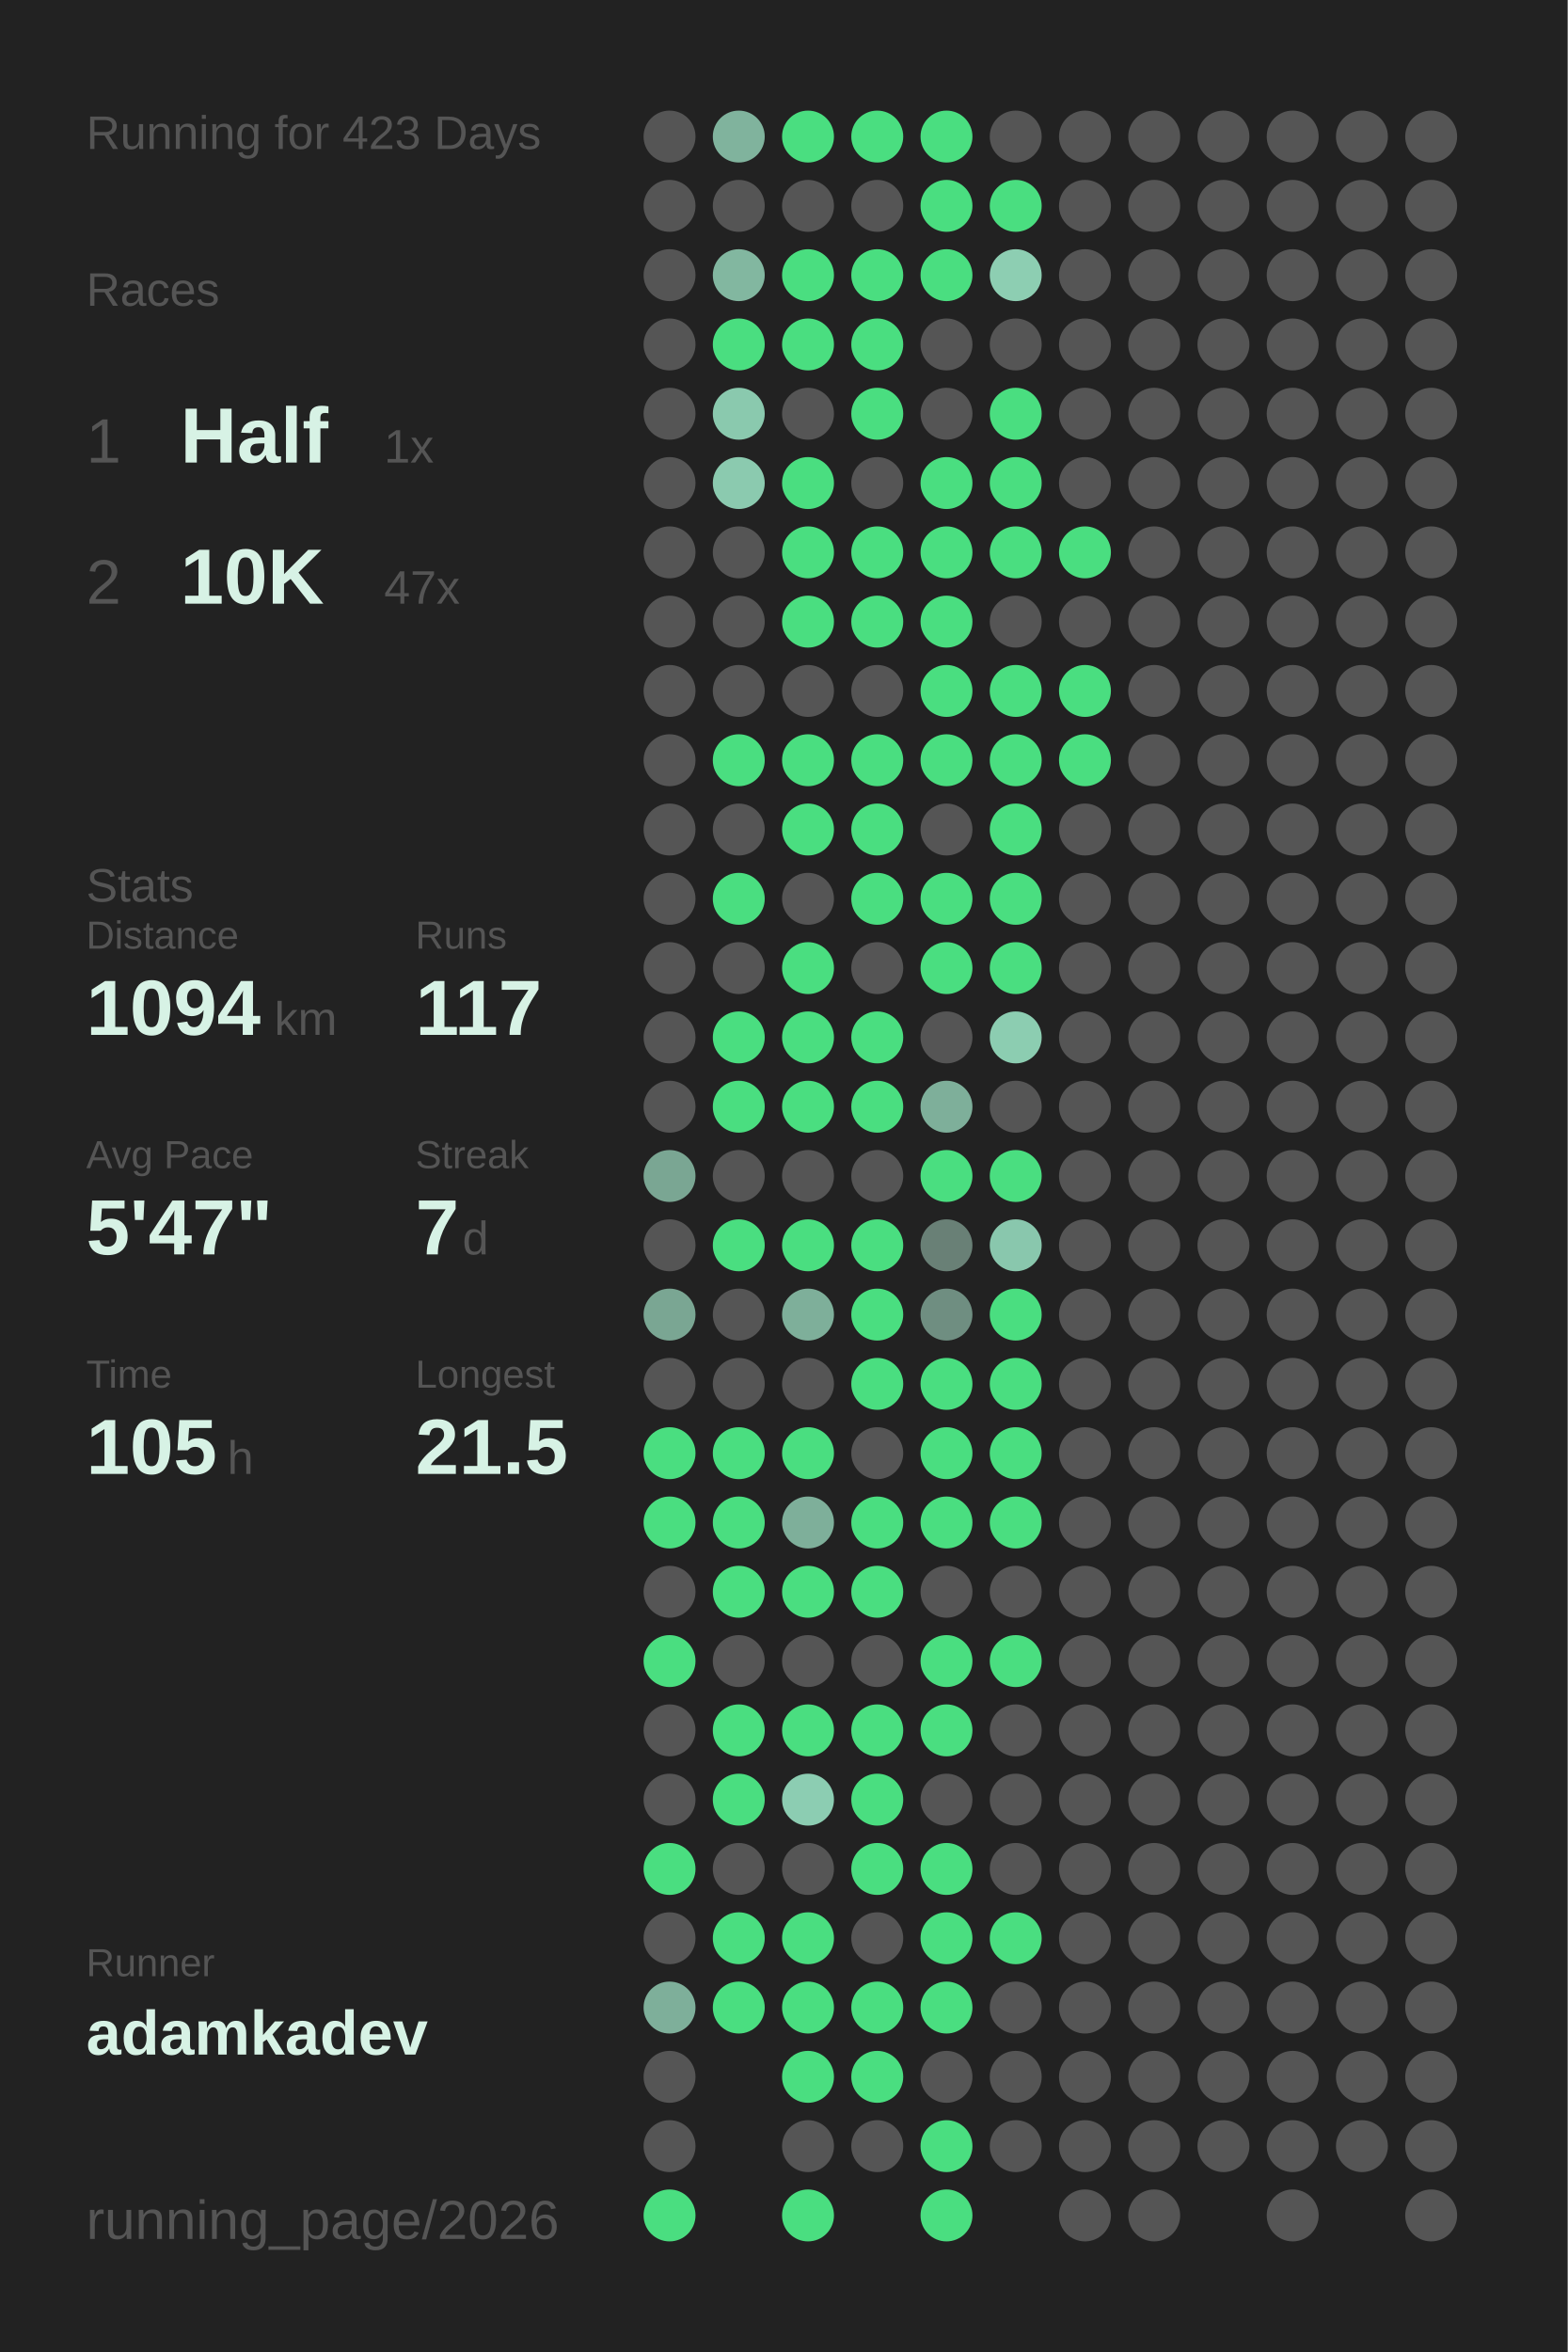
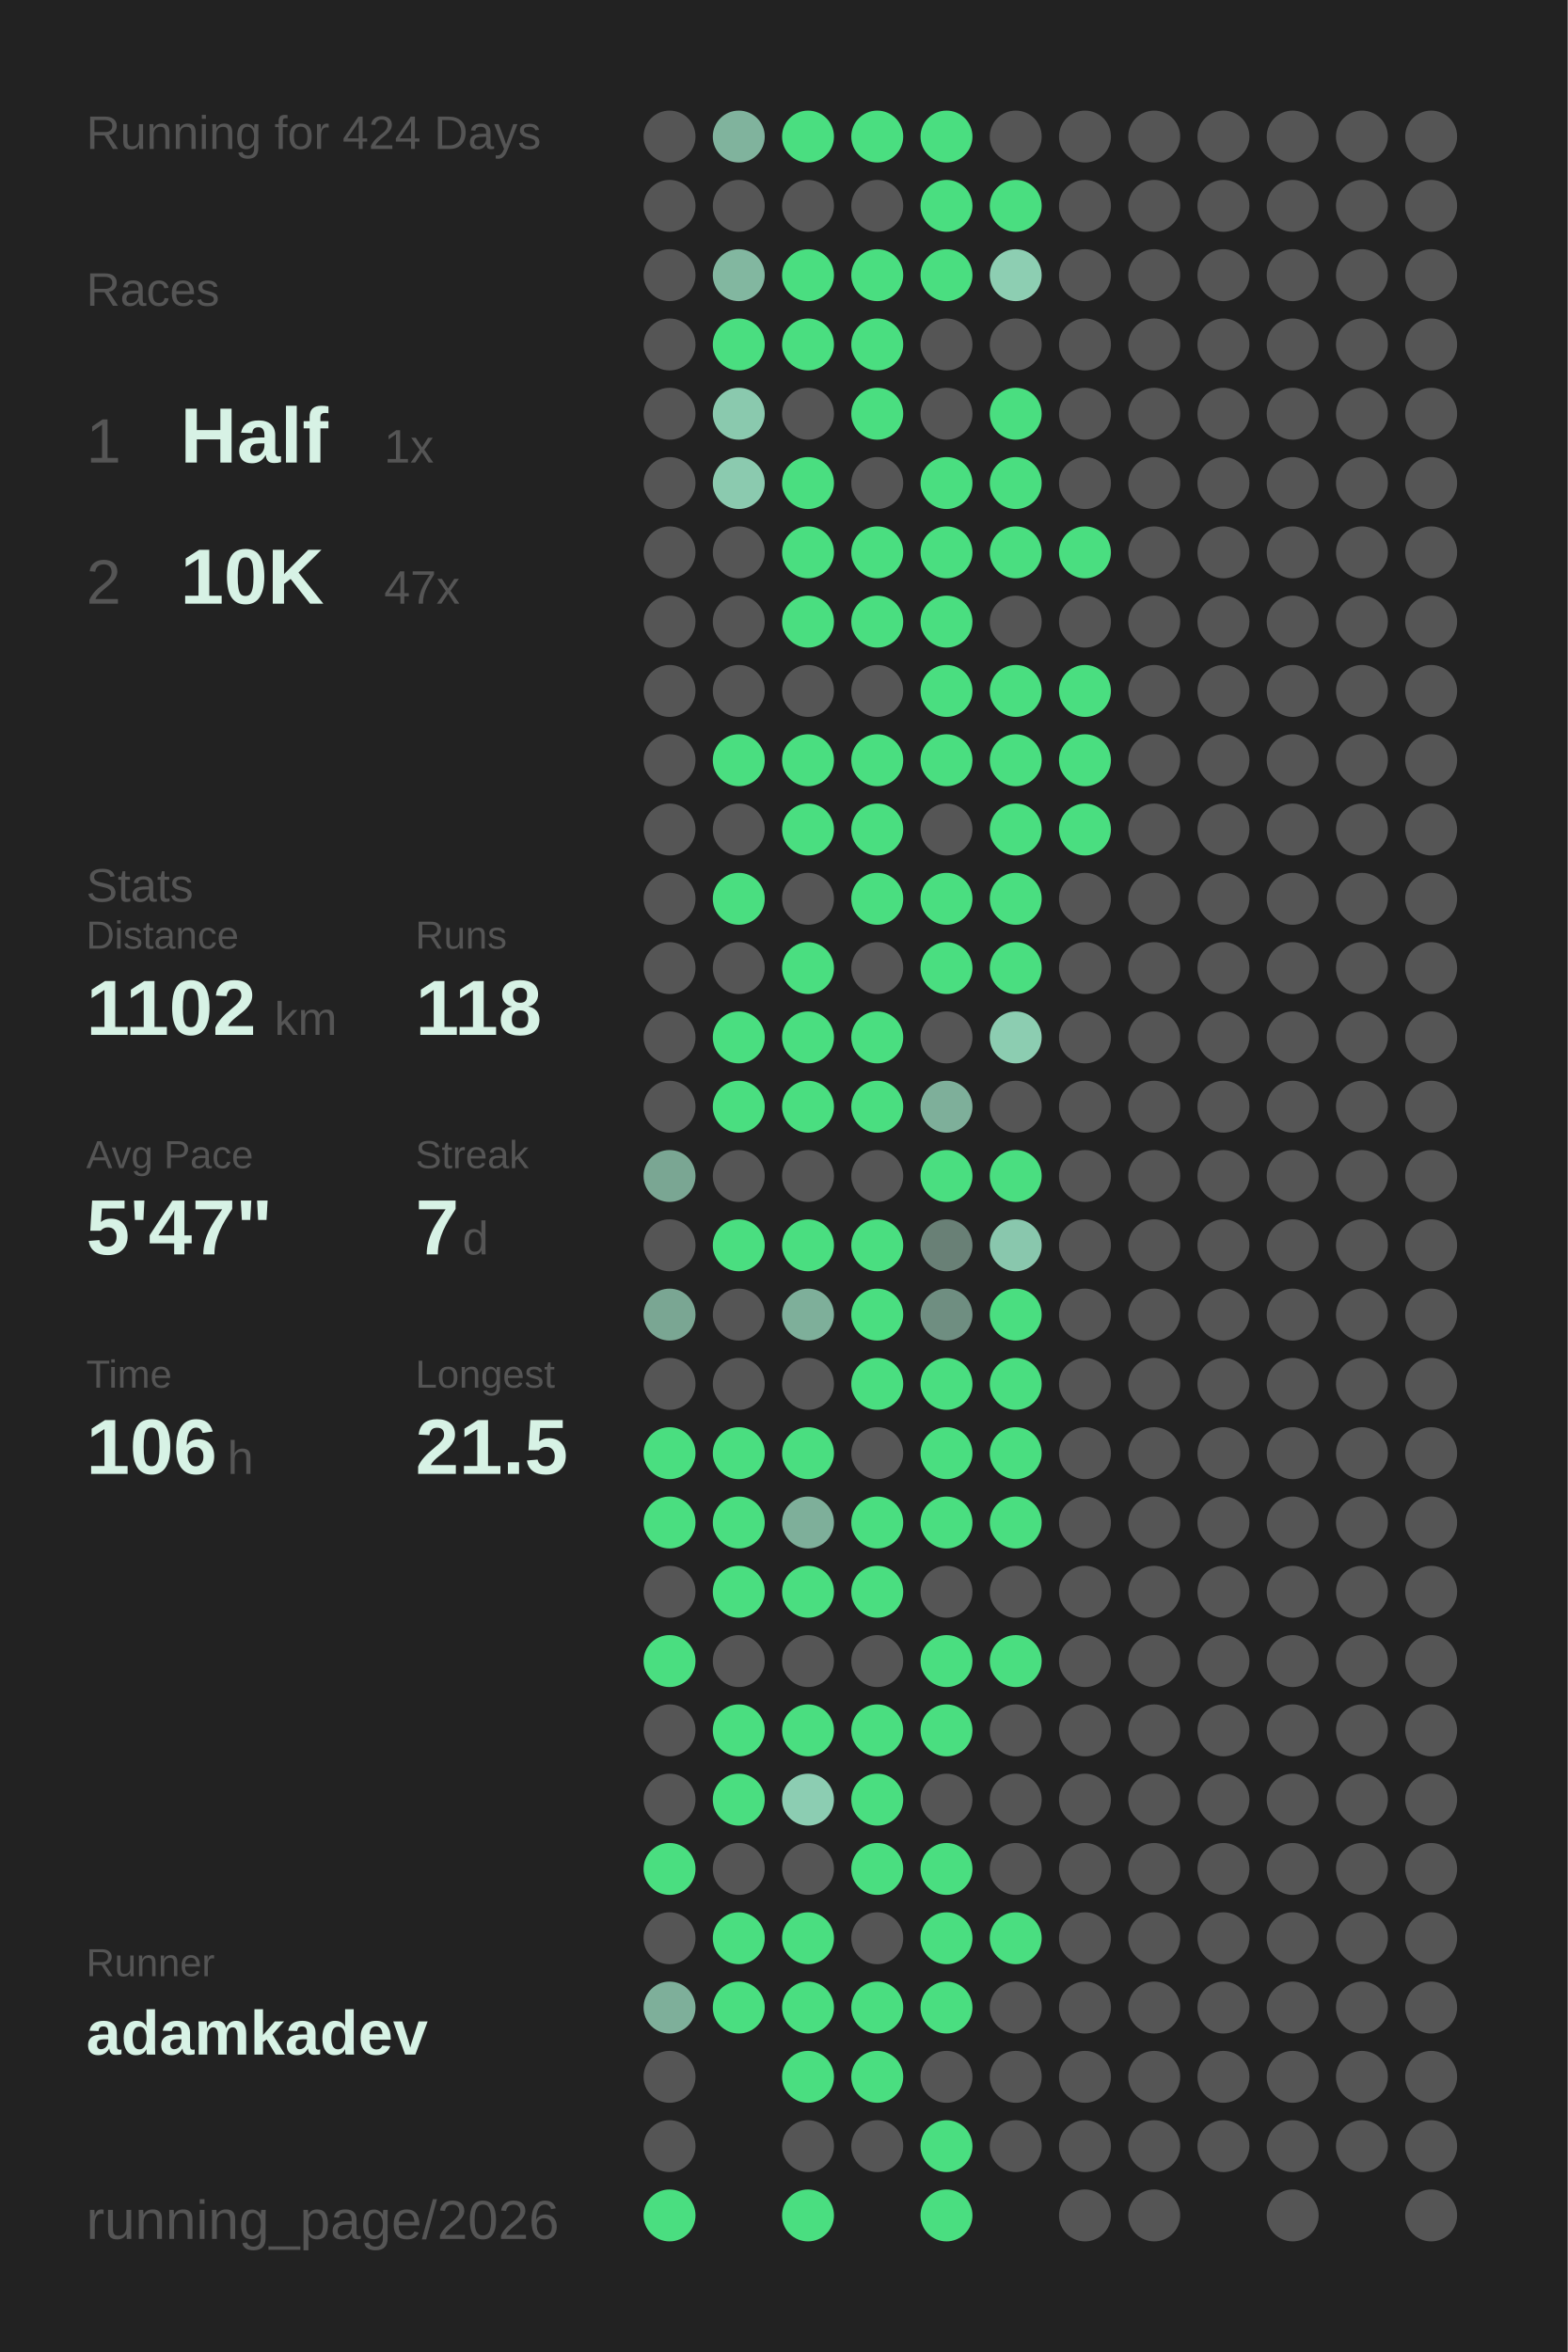
<svg xmlns="http://www.w3.org/2000/svg" baseProfile="full" height="300mm" version="1.1" viewBox="0,0,200,300" width="200mm">
  <defs />
  <rect fill="#222222" height="300" width="200" x="0" y="0" />
-   <text fill="#555555" style="font-size:6px; font-family:Arial;" x="11" y="19">Running for 423 Days</text>
+   <text fill="#555555" style="font-size:6px; font-family:Arial;" x="11" y="19">Running for 424 Days</text>
  <text fill="#555555" style="font-size:6px; font-family:Arial;" x="11" y="39">Races</text>
  <text fill="#555555" style="font-size:8px; font-family:Arial;" x="11" y="59">1</text>
  <text fill="#D7F2E5" style="font-size:10px; font-family:Arial; font-weight:bold;" x="23" y="59">Half</text>
  <text fill="#555555" style="font-size:6px; font-family:Arial;" x="49" y="59">1x</text>
  <text fill="#555555" style="font-size:8px; font-family:Arial;" x="11" y="77">2</text>
  <text fill="#D7F2E5" style="font-size:10px; font-family:Arial; font-weight:bold;" x="23" y="77">10K</text>
  <text fill="#555555" style="font-size:6px; font-family:Arial;" x="49" y="77">47x</text>
  <text fill="#555555" style="font-size:6px; font-family:Arial;" x="11" y="115">Stats</text>
  <text fill="#555555" style="font-size:5px; font-family:Arial;" x="11" y="121">Distance</text>
-   <text fill="#D7F2E5" style="font-size:10px; font-family:Arial; font-weight:bold;" x="11" y="132">1094</text>
+   <text fill="#D7F2E5" style="font-size:10px; font-family:Arial; font-weight:bold;" x="11" y="132">1102</text>
  <text fill="#555555" style="font-size:6px; font-family:Arial;" x="35" y="132">km</text>
  <text fill="#555555" style="font-size:5px; font-family:Arial;" x="53" y="121">Runs</text>
-   <text fill="#D7F2E5" style="font-size:10px; font-family:Arial; font-weight:bold;" x="53" y="132">117</text>
+   <text fill="#D7F2E5" style="font-size:10px; font-family:Arial; font-weight:bold;" x="53" y="132">118</text>
  <text fill="#555555" style="font-size:5px; font-family:Arial;" x="11" y="149">Avg Pace</text>
  <text fill="#D7F2E5" style="font-size:10px; font-family:Arial; font-weight:bold;" x="11" y="160">5'47"</text>
  <text fill="#555555" style="font-size:5px; font-family:Arial;" x="53" y="149">Streak</text>
  <text fill="#D7F2E5" style="font-size:10px; font-family:Arial; font-weight:bold;" x="53" y="160">7</text>
  <text fill="#555555" style="font-size:6px; font-family:Arial;" x="59" y="160">d</text>
  <text fill="#555555" style="font-size:5px; font-family:Arial;" x="11" y="177">Time</text>
-   <text fill="#D7F2E5" style="font-size:10px; font-family:Arial; font-weight:bold;" x="11" y="188">105</text>
+   <text fill="#D7F2E5" style="font-size:10px; font-family:Arial; font-weight:bold;" x="11" y="188">106</text>
  <text fill="#555555" style="font-size:6px; font-family:Arial;" x="29" y="188">h</text>
  <text fill="#555555" style="font-size:5px; font-family:Arial;" x="53" y="177">Longest</text>
  <text fill="#D7F2E5" style="font-size:10px; font-family:Arial; font-weight:bold;" x="53" y="188">21.5</text>
  <text fill="#555555" style="font-size:5px; font-family:Arial;" x="11" y="252.065">Runner</text>
  <text fill="#D7F2E5" style="font-size:8px; font-family:Arial; font-weight:bold;" x="11" y="262.065">adamkadev</text>
  <text fill="#555555" style="font-size:7px; font-family:Arial;" x="11" y="285.581">running_page/2026</text>
  <circle cx="85.417" cy="17.419" fill="#555555" r="3.312" />
  <circle cx="85.417" cy="26.258" fill="#555555" r="3.312" />
  <circle cx="85.417" cy="35.097" fill="#555555" r="3.312" />
  <circle cx="85.417" cy="43.935" fill="#555555" r="3.312" />
  <circle cx="85.417" cy="52.774" fill="#555555" r="3.312" />
  <circle cx="85.417" cy="61.613" fill="#555555" r="3.312" />
  <circle cx="85.417" cy="70.452" fill="#555555" r="3.312" />
  <circle cx="85.417" cy="79.29" fill="#555555" r="3.312" />
  <circle cx="85.417" cy="88.129" fill="#555555" r="3.312" />
  <circle cx="85.417" cy="96.968" fill="#555555" r="3.312" />
  <circle cx="85.417" cy="105.806" fill="#555555" r="3.312" />
  <circle cx="85.417" cy="114.645" fill="#555555" r="3.312" />
  <circle cx="85.417" cy="123.484" fill="#555555" r="3.312" />
  <circle cx="85.417" cy="132.323" fill="#555555" r="3.312" />
  <circle cx="85.417" cy="141.161" fill="#555555" r="3.312" />
  <circle cx="85.417" cy="150" fill="#7aa693" r="3.312" />
  <circle cx="85.417" cy="158.839" fill="#555555" r="3.312" />
  <circle cx="85.417" cy="167.677" fill="#7aa693" r="3.312" />
  <circle cx="85.417" cy="176.516" fill="#555555" r="3.312" />
  <circle cx="85.417" cy="185.355" fill="#4ADE80" r="3.312" />
  <circle cx="85.417" cy="194.194" fill="#4ADE80" r="3.312" />
  <circle cx="85.417" cy="203.032" fill="#555555" r="3.312" />
  <circle cx="85.417" cy="211.871" fill="#4ADE80" r="3.312" />
  <circle cx="85.417" cy="220.71" fill="#555555" r="3.312" />
  <circle cx="85.417" cy="229.548" fill="#555555" r="3.312" />
  <circle cx="85.417" cy="238.387" fill="#4ADE80" r="3.312" />
  <circle cx="85.417" cy="247.226" fill="#555555" r="3.312" />
  <circle cx="85.417" cy="256.065" fill="#7eaf9a" r="3.312" />
  <circle cx="85.417" cy="264.903" fill="#555555" r="3.312" />
  <circle cx="85.417" cy="273.742" fill="#555555" r="3.312" />
  <circle cx="85.417" cy="282.581" fill="#4ADE80" r="3.312" />
  <circle cx="94.25" cy="17.419" fill="#80b39d" r="3.312" />
  <circle cx="94.25" cy="26.258" fill="#555555" r="3.312" />
  <circle cx="94.25" cy="35.097" fill="#82b7a0" r="3.312" />
  <circle cx="94.25" cy="43.935" fill="#4ADE80" r="3.312" />
  <circle cx="94.25" cy="52.774" fill="#8ac9ae" r="3.312" />
  <circle cx="94.25" cy="61.613" fill="#8bcaaf" r="3.312" />
  <circle cx="94.25" cy="70.452" fill="#555555" r="3.312" />
  <circle cx="94.25" cy="79.29" fill="#555555" r="3.312" />
  <circle cx="94.25" cy="88.129" fill="#555555" r="3.312" />
  <circle cx="94.25" cy="96.968" fill="#4ADE80" r="3.312" />
  <circle cx="94.25" cy="105.806" fill="#555555" r="3.312" />
  <circle cx="94.25" cy="114.645" fill="#4ADE80" r="3.312" />
  <circle cx="94.25" cy="123.484" fill="#555555" r="3.312" />
  <circle cx="94.25" cy="132.323" fill="#4ADE80" r="3.312" />
  <circle cx="94.25" cy="141.161" fill="#4ADE80" r="3.312" />
  <circle cx="94.25" cy="150" fill="#555555" r="3.312" />
  <circle cx="94.25" cy="158.839" fill="#4ADE80" r="3.312" />
  <circle cx="94.25" cy="167.677" fill="#555555" r="3.312" />
  <circle cx="94.25" cy="176.516" fill="#555555" r="3.312" />
  <circle cx="94.25" cy="185.355" fill="#4ADE80" r="3.312" />
  <circle cx="94.25" cy="194.194" fill="#4ADE80" r="3.312" />
  <circle cx="94.25" cy="203.032" fill="#4ADE80" r="3.312" />
  <circle cx="94.25" cy="211.871" fill="#555555" r="3.312" />
  <circle cx="94.25" cy="220.71" fill="#4ADE80" r="3.312" />
  <circle cx="94.25" cy="229.548" fill="#4ADE80" r="3.312" />
  <circle cx="94.25" cy="238.387" fill="#555555" r="3.312" />
  <circle cx="94.25" cy="247.226" fill="#4ADE80" r="3.312" />
  <circle cx="94.25" cy="256.065" fill="#4ADE80" r="3.312" />
  <circle cx="103.083" cy="17.419" fill="#4ADE80" r="3.312" />
  <circle cx="103.083" cy="26.258" fill="#555555" r="3.312" />
  <circle cx="103.083" cy="35.097" fill="#4ADE80" r="3.312" />
  <circle cx="103.083" cy="43.935" fill="#4ADE80" r="3.312" />
  <circle cx="103.083" cy="52.774" fill="#555555" r="3.312" />
  <circle cx="103.083" cy="61.613" fill="#4ADE80" r="3.312" />
  <circle cx="103.083" cy="70.452" fill="#4ADE80" r="3.312" />
  <circle cx="103.083" cy="79.29" fill="#4ADE80" r="3.312" />
  <circle cx="103.083" cy="88.129" fill="#555555" r="3.312" />
  <circle cx="103.083" cy="96.968" fill="#4ADE80" r="3.312" />
  <circle cx="103.083" cy="105.806" fill="#4ADE80" r="3.312" />
  <circle cx="103.083" cy="114.645" fill="#555555" r="3.312" />
  <circle cx="103.083" cy="123.484" fill="#4ADE80" r="3.312" />
  <circle cx="103.083" cy="132.323" fill="#4ADE80" r="3.312" />
  <circle cx="103.083" cy="141.161" fill="#4ADE80" r="3.312" />
  <circle cx="103.083" cy="150" fill="#555555" r="3.312" />
  <circle cx="103.083" cy="158.839" fill="#4ADE80" r="3.312" />
  <circle cx="103.083" cy="167.677" fill="#7eaf9a" r="3.312" />
  <circle cx="103.083" cy="176.516" fill="#555555" r="3.312" />
  <circle cx="103.083" cy="185.355" fill="#4ADE80" r="3.312" />
  <circle cx="103.083" cy="194.194" fill="#7eaf9a" r="3.312" />
  <circle cx="103.083" cy="203.032" fill="#4ADE80" r="3.312" />
  <circle cx="103.083" cy="211.871" fill="#555555" r="3.312" />
  <circle cx="103.083" cy="220.71" fill="#4ADE80" r="3.312" />
  <circle cx="103.083" cy="229.548" fill="#8ccdb2" r="3.312" />
  <circle cx="103.083" cy="238.387" fill="#555555" r="3.312" />
  <circle cx="103.083" cy="247.226" fill="#4ADE80" r="3.312" />
  <circle cx="103.083" cy="256.065" fill="#4ADE80" r="3.312" />
  <circle cx="103.083" cy="264.903" fill="#4ADE80" r="3.312" />
  <circle cx="103.083" cy="273.742" fill="#555555" r="3.312" />
  <circle cx="103.083" cy="282.581" fill="#4ADE80" r="3.312" />
  <circle cx="111.917" cy="17.419" fill="#4ADE80" r="3.312" />
  <circle cx="111.917" cy="26.258" fill="#555555" r="3.312" />
  <circle cx="111.917" cy="35.097" fill="#4ADE80" r="3.312" />
  <circle cx="111.917" cy="43.935" fill="#4ADE80" r="3.312" />
  <circle cx="111.917" cy="52.774" fill="#4ADE80" r="3.312" />
  <circle cx="111.917" cy="61.613" fill="#555555" r="3.312" />
  <circle cx="111.917" cy="70.452" fill="#4ADE80" r="3.312" />
  <circle cx="111.917" cy="79.29" fill="#4ADE80" r="3.312" />
  <circle cx="111.917" cy="88.129" fill="#555555" r="3.312" />
  <circle cx="111.917" cy="96.968" fill="#4ADE80" r="3.312" />
  <circle cx="111.917" cy="105.806" fill="#4ADE80" r="3.312" />
  <circle cx="111.917" cy="114.645" fill="#4ADE80" r="3.312" />
  <circle cx="111.917" cy="123.484" fill="#555555" r="3.312" />
  <circle cx="111.917" cy="132.323" fill="#4ADE80" r="3.312" />
  <circle cx="111.917" cy="141.161" fill="#4ADE80" r="3.312" />
  <circle cx="111.917" cy="150" fill="#555555" r="3.312" />
  <circle cx="111.917" cy="158.839" fill="#4ADE80" r="3.312" />
  <circle cx="111.917" cy="167.677" fill="#4ADE80" r="3.312" />
  <circle cx="111.917" cy="176.516" fill="#4ADE80" r="3.312" />
  <circle cx="111.917" cy="185.355" fill="#555555" r="3.312" />
  <circle cx="111.917" cy="194.194" fill="#4ADE80" r="3.312" />
  <circle cx="111.917" cy="203.032" fill="#4ADE80" r="3.312" />
  <circle cx="111.917" cy="211.871" fill="#555555" r="3.312" />
  <circle cx="111.917" cy="220.71" fill="#4ADE80" r="3.312" />
  <circle cx="111.917" cy="229.548" fill="#4ADE80" r="3.312" />
  <circle cx="111.917" cy="238.387" fill="#4ADE80" r="3.312" />
  <circle cx="111.917" cy="247.226" fill="#555555" r="3.312" />
  <circle cx="111.917" cy="256.065" fill="#4ADE80" r="3.312" />
  <circle cx="111.917" cy="264.903" fill="#4ADE80" r="3.312" />
  <circle cx="111.917" cy="273.742" fill="#555555" r="3.312" />
  <circle cx="120.75" cy="17.419" fill="#4ADE80" r="3.312" />
  <circle cx="120.75" cy="26.258" fill="#4ADE80" r="3.312" />
  <circle cx="120.75" cy="35.097" fill="#4ADE80" r="3.312" />
  <circle cx="120.75" cy="43.935" fill="#555555" r="3.312" />
  <circle cx="120.75" cy="52.774" fill="#555555" r="3.312" />
  <circle cx="120.75" cy="61.613" fill="#4ADE80" r="3.312" />
  <circle cx="120.75" cy="70.452" fill="#4ADE80" r="3.312" />
  <circle cx="120.75" cy="79.29" fill="#4ADE80" r="3.312" />
  <circle cx="120.75" cy="88.129" fill="#4ADE80" r="3.312" />
  <circle cx="120.75" cy="96.968" fill="#4ADE80" r="3.312" />
  <circle cx="120.75" cy="105.806" fill="#555555" r="3.312" />
  <circle cx="120.75" cy="114.645" fill="#4ADE80" r="3.312" />
  <circle cx="120.75" cy="123.484" fill="#4ADE80" r="3.312" />
  <circle cx="120.75" cy="132.323" fill="#555555" r="3.312" />
  <circle cx="120.75" cy="141.161" fill="#7eaf9a" r="3.312" />
  <circle cx="120.75" cy="150" fill="#4ADE80" r="3.312" />
  <circle cx="120.75" cy="158.839" fill="#698076" r="3.312" />
  <circle cx="120.75" cy="167.677" fill="#6f8e81" r="3.312" />
  <circle cx="120.75" cy="176.516" fill="#4ADE80" r="3.312" />
  <circle cx="120.75" cy="185.355" fill="#4ADE80" r="3.312" />
  <circle cx="120.75" cy="194.194" fill="#4ADE80" r="3.312" />
  <circle cx="120.75" cy="203.032" fill="#555555" r="3.312" />
  <circle cx="120.75" cy="211.871" fill="#4ADE80" r="3.312" />
  <circle cx="120.75" cy="220.71" fill="#4ADE80" r="3.312" />
  <circle cx="120.75" cy="229.548" fill="#555555" r="3.312" />
  <circle cx="120.75" cy="238.387" fill="#4ADE80" r="3.312" />
  <circle cx="120.75" cy="247.226" fill="#4ADE80" r="3.312" />
  <circle cx="120.75" cy="256.065" fill="#4ADE80" r="3.312" />
  <circle cx="120.75" cy="264.903" fill="#555555" r="3.312" />
  <circle cx="120.75" cy="273.742" fill="#4ADE80" r="3.312" />
  <circle cx="120.75" cy="282.581" fill="#4ADE80" r="3.312" />
  <circle cx="129.583" cy="17.419" fill="#555555" r="3.312" />
  <circle cx="129.583" cy="26.258" fill="#4ADE80" r="3.312" />
  <circle cx="129.583" cy="35.097" fill="#8dceb2" r="3.312" />
  <circle cx="129.583" cy="43.935" fill="#555555" r="3.312" />
  <circle cx="129.583" cy="52.774" fill="#4ADE80" r="3.312" />
  <circle cx="129.583" cy="61.613" fill="#4ADE80" r="3.312" />
  <circle cx="129.583" cy="70.452" fill="#4ADE80" r="3.312" />
  <circle cx="129.583" cy="79.29" fill="#555555" r="3.312" />
  <circle cx="129.583" cy="88.129" fill="#4ADE80" r="3.312" />
  <circle cx="129.583" cy="96.968" fill="#4ADE80" r="3.312" />
  <circle cx="129.583" cy="105.806" fill="#4ADE80" r="3.312" />
  <circle cx="129.583" cy="114.645" fill="#4ADE80" r="3.312" />
  <circle cx="129.583" cy="123.484" fill="#4ADE80" r="3.312" />
  <circle cx="129.583" cy="132.323" fill="#8ccdb1" r="3.312" />
  <circle cx="129.583" cy="141.161" fill="#555555" r="3.312" />
  <circle cx="129.583" cy="150" fill="#4ADE80" r="3.312" />
  <circle cx="129.583" cy="158.839" fill="#89c7ad" r="3.312" />
  <circle cx="129.583" cy="167.677" fill="#4ADE80" r="3.312" />
  <circle cx="129.583" cy="176.516" fill="#4ADE80" r="3.312" />
  <circle cx="129.583" cy="185.355" fill="#4ADE80" r="3.312" />
  <circle cx="129.583" cy="194.194" fill="#4ADE80" r="3.312" />
  <circle cx="129.583" cy="203.032" fill="#555555" r="3.312" />
  <circle cx="129.583" cy="211.871" fill="#4ADE80" r="3.312" />
  <circle cx="129.583" cy="220.71" fill="#555555" r="3.312" />
  <circle cx="129.583" cy="229.548" fill="#555555" r="3.312" />
  <circle cx="129.583" cy="238.387" fill="#555555" r="3.312" />
  <circle cx="129.583" cy="247.226" fill="#4ADE80" r="3.312" />
  <circle cx="129.583" cy="256.065" fill="#555555" r="3.312" />
  <circle cx="129.583" cy="264.903" fill="#555555" r="3.312" />
  <circle cx="129.583" cy="273.742" fill="#555555" r="3.312" />
  <circle cx="138.417" cy="17.419" fill="#555555" r="3.312" />
  <circle cx="138.417" cy="26.258" fill="#555555" r="3.312" />
  <circle cx="138.417" cy="35.097" fill="#555555" r="3.312" />
  <circle cx="138.417" cy="43.935" fill="#555555" r="3.312" />
  <circle cx="138.417" cy="52.774" fill="#555555" r="3.312" />
  <circle cx="138.417" cy="61.613" fill="#555555" r="3.312" />
  <circle cx="138.417" cy="70.452" fill="#4ADE80" r="3.312" />
  <circle cx="138.417" cy="79.29" fill="#555555" r="3.312" />
  <circle cx="138.417" cy="88.129" fill="#4ADE80" r="3.312" />
  <circle cx="138.417" cy="96.968" fill="#4ADE80" r="3.312" />
-   <circle cx="138.417" cy="105.806" fill="#555555" r="3.312" />
+   <circle cx="138.417" cy="105.806" fill="#4ADE80" r="3.312" />
  <circle cx="138.417" cy="114.645" fill="#555555" r="3.312" />
  <circle cx="138.417" cy="123.484" fill="#555555" r="3.312" />
  <circle cx="138.417" cy="132.323" fill="#555555" r="3.312" />
  <circle cx="138.417" cy="141.161" fill="#555555" r="3.312" />
  <circle cx="138.417" cy="150" fill="#555555" r="3.312" />
  <circle cx="138.417" cy="158.839" fill="#555555" r="3.312" />
  <circle cx="138.417" cy="167.677" fill="#555555" r="3.312" />
  <circle cx="138.417" cy="176.516" fill="#555555" r="3.312" />
  <circle cx="138.417" cy="185.355" fill="#555555" r="3.312" />
  <circle cx="138.417" cy="194.194" fill="#555555" r="3.312" />
  <circle cx="138.417" cy="203.032" fill="#555555" r="3.312" />
  <circle cx="138.417" cy="211.871" fill="#555555" r="3.312" />
  <circle cx="138.417" cy="220.71" fill="#555555" r="3.312" />
  <circle cx="138.417" cy="229.548" fill="#555555" r="3.312" />
  <circle cx="138.417" cy="238.387" fill="#555555" r="3.312" />
  <circle cx="138.417" cy="247.226" fill="#555555" r="3.312" />
  <circle cx="138.417" cy="256.065" fill="#555555" r="3.312" />
  <circle cx="138.417" cy="264.903" fill="#555555" r="3.312" />
  <circle cx="138.417" cy="273.742" fill="#555555" r="3.312" />
  <circle cx="138.417" cy="282.581" fill="#555555" r="3.312" />
  <circle cx="147.25" cy="17.419" fill="#555555" r="3.312" />
  <circle cx="147.25" cy="26.258" fill="#555555" r="3.312" />
  <circle cx="147.25" cy="35.097" fill="#555555" r="3.312" />
  <circle cx="147.25" cy="43.935" fill="#555555" r="3.312" />
  <circle cx="147.25" cy="52.774" fill="#555555" r="3.312" />
  <circle cx="147.25" cy="61.613" fill="#555555" r="3.312" />
  <circle cx="147.25" cy="70.452" fill="#555555" r="3.312" />
  <circle cx="147.25" cy="79.29" fill="#555555" r="3.312" />
  <circle cx="147.25" cy="88.129" fill="#555555" r="3.312" />
  <circle cx="147.25" cy="96.968" fill="#555555" r="3.312" />
  <circle cx="147.25" cy="105.806" fill="#555555" r="3.312" />
  <circle cx="147.25" cy="114.645" fill="#555555" r="3.312" />
  <circle cx="147.25" cy="123.484" fill="#555555" r="3.312" />
  <circle cx="147.25" cy="132.323" fill="#555555" r="3.312" />
  <circle cx="147.25" cy="141.161" fill="#555555" r="3.312" />
  <circle cx="147.25" cy="150" fill="#555555" r="3.312" />
  <circle cx="147.25" cy="158.839" fill="#555555" r="3.312" />
  <circle cx="147.25" cy="167.677" fill="#555555" r="3.312" />
  <circle cx="147.25" cy="176.516" fill="#555555" r="3.312" />
  <circle cx="147.25" cy="185.355" fill="#555555" r="3.312" />
  <circle cx="147.25" cy="194.194" fill="#555555" r="3.312" />
  <circle cx="147.25" cy="203.032" fill="#555555" r="3.312" />
  <circle cx="147.25" cy="211.871" fill="#555555" r="3.312" />
  <circle cx="147.25" cy="220.71" fill="#555555" r="3.312" />
  <circle cx="147.25" cy="229.548" fill="#555555" r="3.312" />
  <circle cx="147.25" cy="238.387" fill="#555555" r="3.312" />
  <circle cx="147.25" cy="247.226" fill="#555555" r="3.312" />
  <circle cx="147.25" cy="256.065" fill="#555555" r="3.312" />
  <circle cx="147.25" cy="264.903" fill="#555555" r="3.312" />
  <circle cx="147.25" cy="273.742" fill="#555555" r="3.312" />
  <circle cx="147.25" cy="282.581" fill="#555555" r="3.312" />
  <circle cx="156.083" cy="17.419" fill="#555555" r="3.312" />
  <circle cx="156.083" cy="26.258" fill="#555555" r="3.312" />
  <circle cx="156.083" cy="35.097" fill="#555555" r="3.312" />
  <circle cx="156.083" cy="43.935" fill="#555555" r="3.312" />
  <circle cx="156.083" cy="52.774" fill="#555555" r="3.312" />
  <circle cx="156.083" cy="61.613" fill="#555555" r="3.312" />
  <circle cx="156.083" cy="70.452" fill="#555555" r="3.312" />
  <circle cx="156.083" cy="79.29" fill="#555555" r="3.312" />
  <circle cx="156.083" cy="88.129" fill="#555555" r="3.312" />
  <circle cx="156.083" cy="96.968" fill="#555555" r="3.312" />
  <circle cx="156.083" cy="105.806" fill="#555555" r="3.312" />
  <circle cx="156.083" cy="114.645" fill="#555555" r="3.312" />
  <circle cx="156.083" cy="123.484" fill="#555555" r="3.312" />
  <circle cx="156.083" cy="132.323" fill="#555555" r="3.312" />
  <circle cx="156.083" cy="141.161" fill="#555555" r="3.312" />
  <circle cx="156.083" cy="150" fill="#555555" r="3.312" />
  <circle cx="156.083" cy="158.839" fill="#555555" r="3.312" />
  <circle cx="156.083" cy="167.677" fill="#555555" r="3.312" />
  <circle cx="156.083" cy="176.516" fill="#555555" r="3.312" />
  <circle cx="156.083" cy="185.355" fill="#555555" r="3.312" />
  <circle cx="156.083" cy="194.194" fill="#555555" r="3.312" />
  <circle cx="156.083" cy="203.032" fill="#555555" r="3.312" />
  <circle cx="156.083" cy="211.871" fill="#555555" r="3.312" />
  <circle cx="156.083" cy="220.71" fill="#555555" r="3.312" />
  <circle cx="156.083" cy="229.548" fill="#555555" r="3.312" />
  <circle cx="156.083" cy="238.387" fill="#555555" r="3.312" />
  <circle cx="156.083" cy="247.226" fill="#555555" r="3.312" />
  <circle cx="156.083" cy="256.065" fill="#555555" r="3.312" />
  <circle cx="156.083" cy="264.903" fill="#555555" r="3.312" />
  <circle cx="156.083" cy="273.742" fill="#555555" r="3.312" />
  <circle cx="164.917" cy="17.419" fill="#555555" r="3.312" />
  <circle cx="164.917" cy="26.258" fill="#555555" r="3.312" />
  <circle cx="164.917" cy="35.097" fill="#555555" r="3.312" />
  <circle cx="164.917" cy="43.935" fill="#555555" r="3.312" />
  <circle cx="164.917" cy="52.774" fill="#555555" r="3.312" />
  <circle cx="164.917" cy="61.613" fill="#555555" r="3.312" />
  <circle cx="164.917" cy="70.452" fill="#555555" r="3.312" />
  <circle cx="164.917" cy="79.29" fill="#555555" r="3.312" />
  <circle cx="164.917" cy="88.129" fill="#555555" r="3.312" />
  <circle cx="164.917" cy="96.968" fill="#555555" r="3.312" />
  <circle cx="164.917" cy="105.806" fill="#555555" r="3.312" />
  <circle cx="164.917" cy="114.645" fill="#555555" r="3.312" />
  <circle cx="164.917" cy="123.484" fill="#555555" r="3.312" />
  <circle cx="164.917" cy="132.323" fill="#555555" r="3.312" />
  <circle cx="164.917" cy="141.161" fill="#555555" r="3.312" />
  <circle cx="164.917" cy="150" fill="#555555" r="3.312" />
  <circle cx="164.917" cy="158.839" fill="#555555" r="3.312" />
  <circle cx="164.917" cy="167.677" fill="#555555" r="3.312" />
  <circle cx="164.917" cy="176.516" fill="#555555" r="3.312" />
  <circle cx="164.917" cy="185.355" fill="#555555" r="3.312" />
  <circle cx="164.917" cy="194.194" fill="#555555" r="3.312" />
  <circle cx="164.917" cy="203.032" fill="#555555" r="3.312" />
  <circle cx="164.917" cy="211.871" fill="#555555" r="3.312" />
  <circle cx="164.917" cy="220.71" fill="#555555" r="3.312" />
  <circle cx="164.917" cy="229.548" fill="#555555" r="3.312" />
  <circle cx="164.917" cy="238.387" fill="#555555" r="3.312" />
  <circle cx="164.917" cy="247.226" fill="#555555" r="3.312" />
  <circle cx="164.917" cy="256.065" fill="#555555" r="3.312" />
  <circle cx="164.917" cy="264.903" fill="#555555" r="3.312" />
  <circle cx="164.917" cy="273.742" fill="#555555" r="3.312" />
  <circle cx="164.917" cy="282.581" fill="#555555" r="3.312" />
  <circle cx="173.75" cy="17.419" fill="#555555" r="3.312" />
  <circle cx="173.75" cy="26.258" fill="#555555" r="3.312" />
  <circle cx="173.75" cy="35.097" fill="#555555" r="3.312" />
  <circle cx="173.75" cy="43.935" fill="#555555" r="3.312" />
  <circle cx="173.75" cy="52.774" fill="#555555" r="3.312" />
  <circle cx="173.75" cy="61.613" fill="#555555" r="3.312" />
  <circle cx="173.75" cy="70.452" fill="#555555" r="3.312" />
  <circle cx="173.75" cy="79.29" fill="#555555" r="3.312" />
  <circle cx="173.75" cy="88.129" fill="#555555" r="3.312" />
  <circle cx="173.75" cy="96.968" fill="#555555" r="3.312" />
  <circle cx="173.75" cy="105.806" fill="#555555" r="3.312" />
  <circle cx="173.75" cy="114.645" fill="#555555" r="3.312" />
  <circle cx="173.75" cy="123.484" fill="#555555" r="3.312" />
  <circle cx="173.75" cy="132.323" fill="#555555" r="3.312" />
  <circle cx="173.75" cy="141.161" fill="#555555" r="3.312" />
  <circle cx="173.75" cy="150" fill="#555555" r="3.312" />
  <circle cx="173.75" cy="158.839" fill="#555555" r="3.312" />
  <circle cx="173.75" cy="167.677" fill="#555555" r="3.312" />
  <circle cx="173.75" cy="176.516" fill="#555555" r="3.312" />
  <circle cx="173.75" cy="185.355" fill="#555555" r="3.312" />
  <circle cx="173.75" cy="194.194" fill="#555555" r="3.312" />
  <circle cx="173.75" cy="203.032" fill="#555555" r="3.312" />
  <circle cx="173.75" cy="211.871" fill="#555555" r="3.312" />
  <circle cx="173.75" cy="220.71" fill="#555555" r="3.312" />
  <circle cx="173.75" cy="229.548" fill="#555555" r="3.312" />
  <circle cx="173.75" cy="238.387" fill="#555555" r="3.312" />
  <circle cx="173.75" cy="247.226" fill="#555555" r="3.312" />
  <circle cx="173.75" cy="256.065" fill="#555555" r="3.312" />
  <circle cx="173.75" cy="264.903" fill="#555555" r="3.312" />
  <circle cx="173.75" cy="273.742" fill="#555555" r="3.312" />
  <circle cx="182.583" cy="17.419" fill="#555555" r="3.312" />
  <circle cx="182.583" cy="26.258" fill="#555555" r="3.312" />
  <circle cx="182.583" cy="35.097" fill="#555555" r="3.312" />
  <circle cx="182.583" cy="43.935" fill="#555555" r="3.312" />
  <circle cx="182.583" cy="52.774" fill="#555555" r="3.312" />
  <circle cx="182.583" cy="61.613" fill="#555555" r="3.312" />
  <circle cx="182.583" cy="70.452" fill="#555555" r="3.312" />
  <circle cx="182.583" cy="79.29" fill="#555555" r="3.312" />
  <circle cx="182.583" cy="88.129" fill="#555555" r="3.312" />
  <circle cx="182.583" cy="96.968" fill="#555555" r="3.312" />
  <circle cx="182.583" cy="105.806" fill="#555555" r="3.312" />
  <circle cx="182.583" cy="114.645" fill="#555555" r="3.312" />
  <circle cx="182.583" cy="123.484" fill="#555555" r="3.312" />
  <circle cx="182.583" cy="132.323" fill="#555555" r="3.312" />
  <circle cx="182.583" cy="141.161" fill="#555555" r="3.312" />
  <circle cx="182.583" cy="150" fill="#555555" r="3.312" />
  <circle cx="182.583" cy="158.839" fill="#555555" r="3.312" />
  <circle cx="182.583" cy="167.677" fill="#555555" r="3.312" />
  <circle cx="182.583" cy="176.516" fill="#555555" r="3.312" />
  <circle cx="182.583" cy="185.355" fill="#555555" r="3.312" />
  <circle cx="182.583" cy="194.194" fill="#555555" r="3.312" />
  <circle cx="182.583" cy="203.032" fill="#555555" r="3.312" />
  <circle cx="182.583" cy="211.871" fill="#555555" r="3.312" />
  <circle cx="182.583" cy="220.71" fill="#555555" r="3.312" />
  <circle cx="182.583" cy="229.548" fill="#555555" r="3.312" />
  <circle cx="182.583" cy="238.387" fill="#555555" r="3.312" />
  <circle cx="182.583" cy="247.226" fill="#555555" r="3.312" />
  <circle cx="182.583" cy="256.065" fill="#555555" r="3.312" />
  <circle cx="182.583" cy="264.903" fill="#555555" r="3.312" />
  <circle cx="182.583" cy="273.742" fill="#555555" r="3.312" />
  <circle cx="182.583" cy="282.581" fill="#555555" r="3.312" />
</svg>
